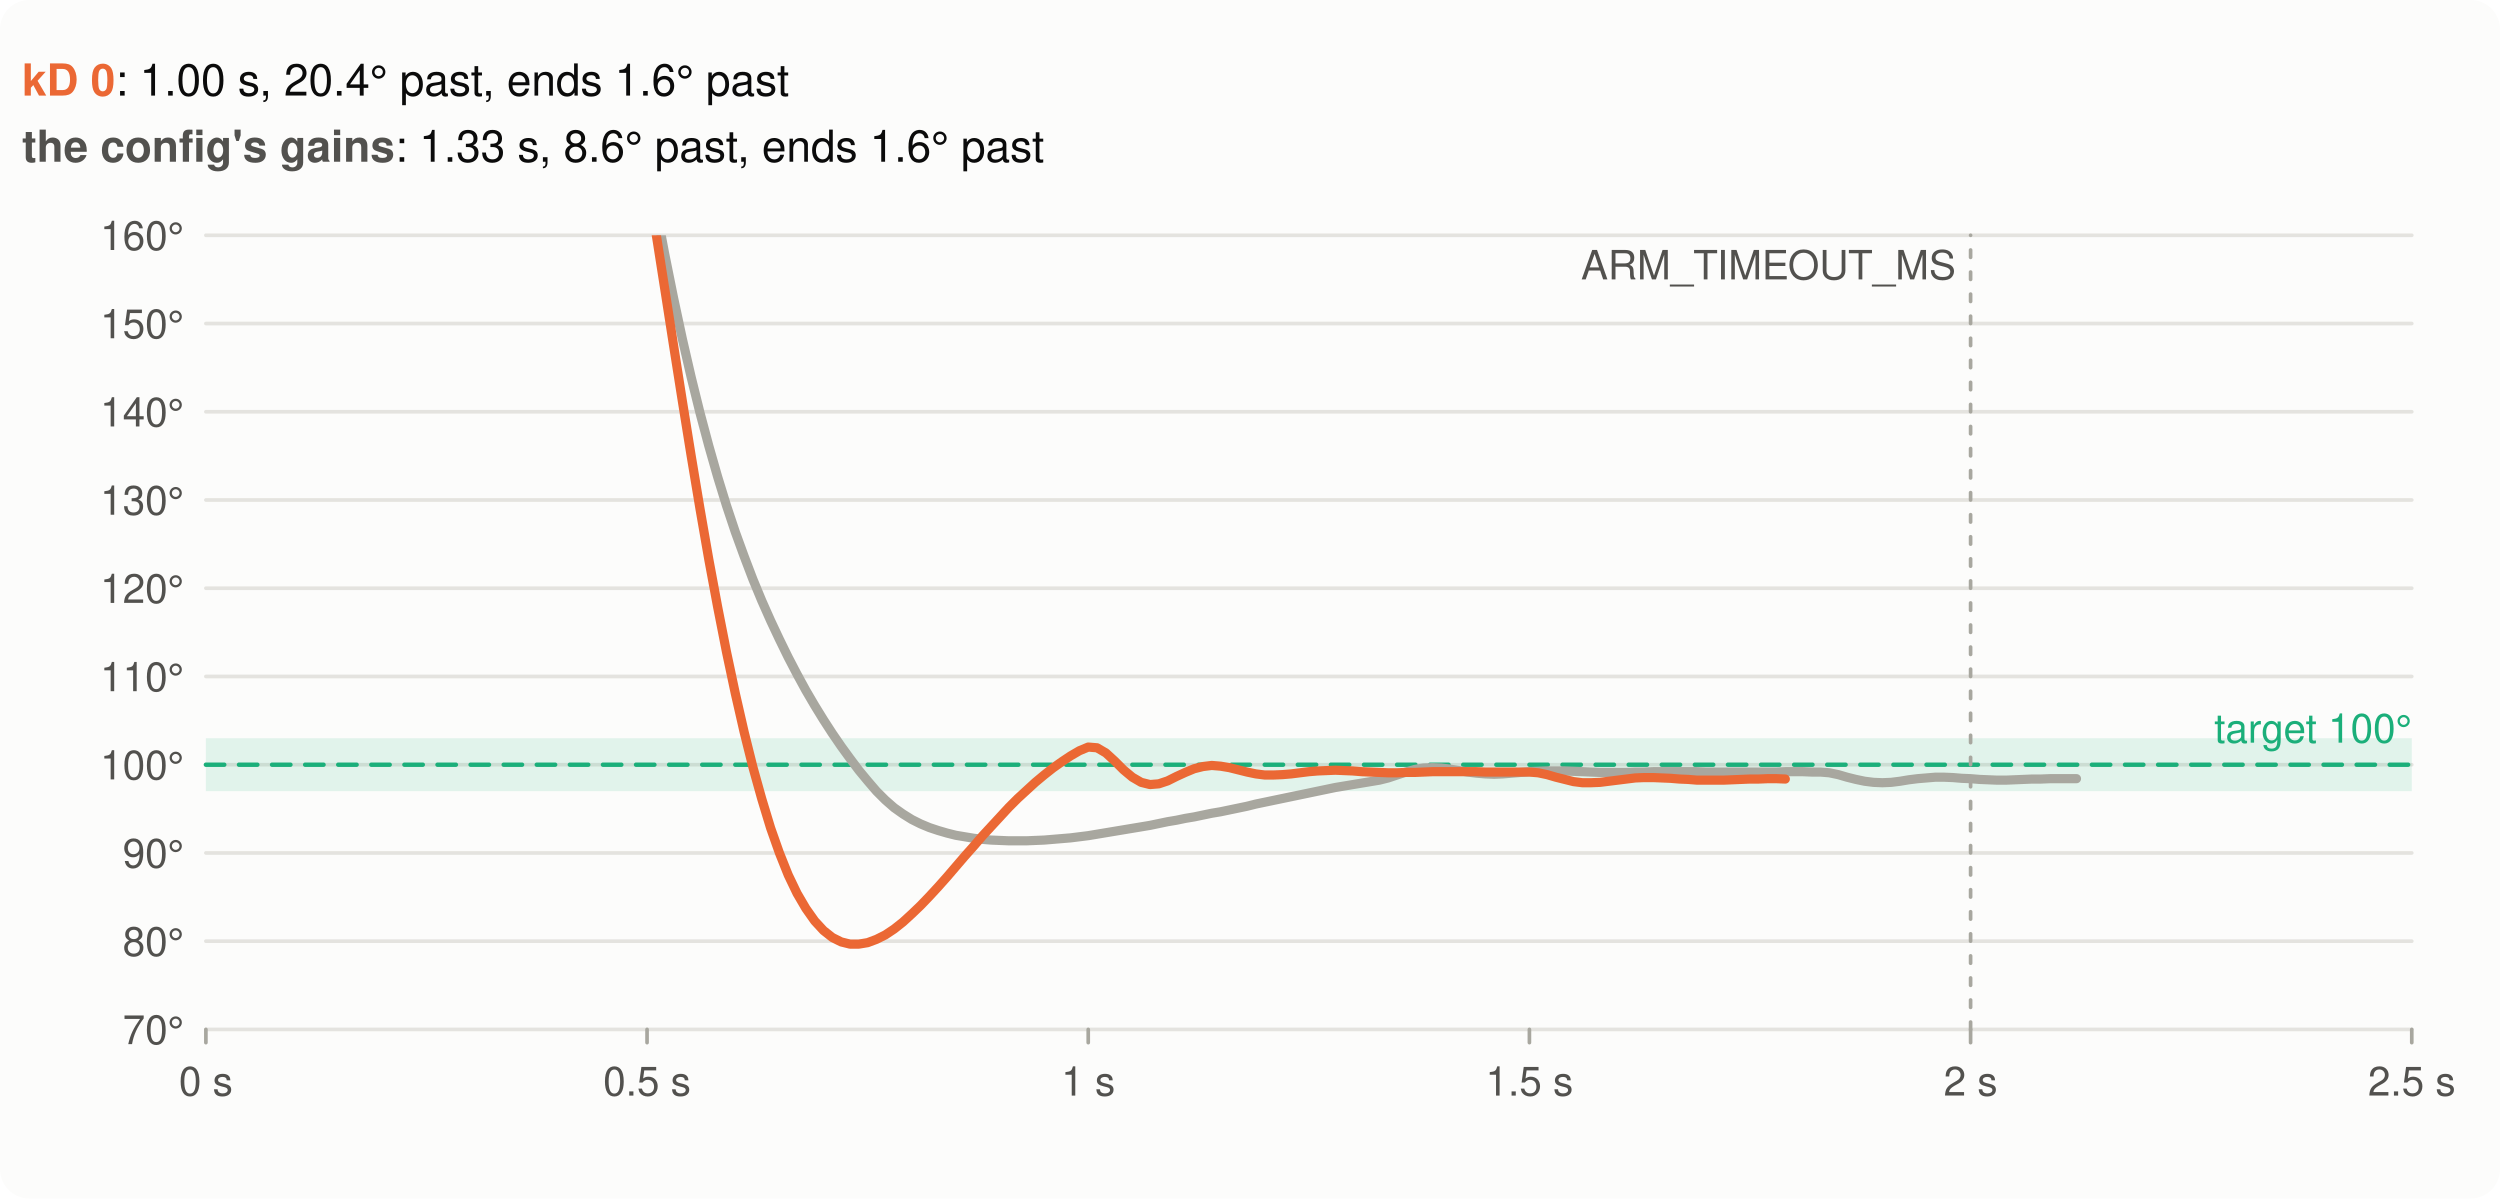
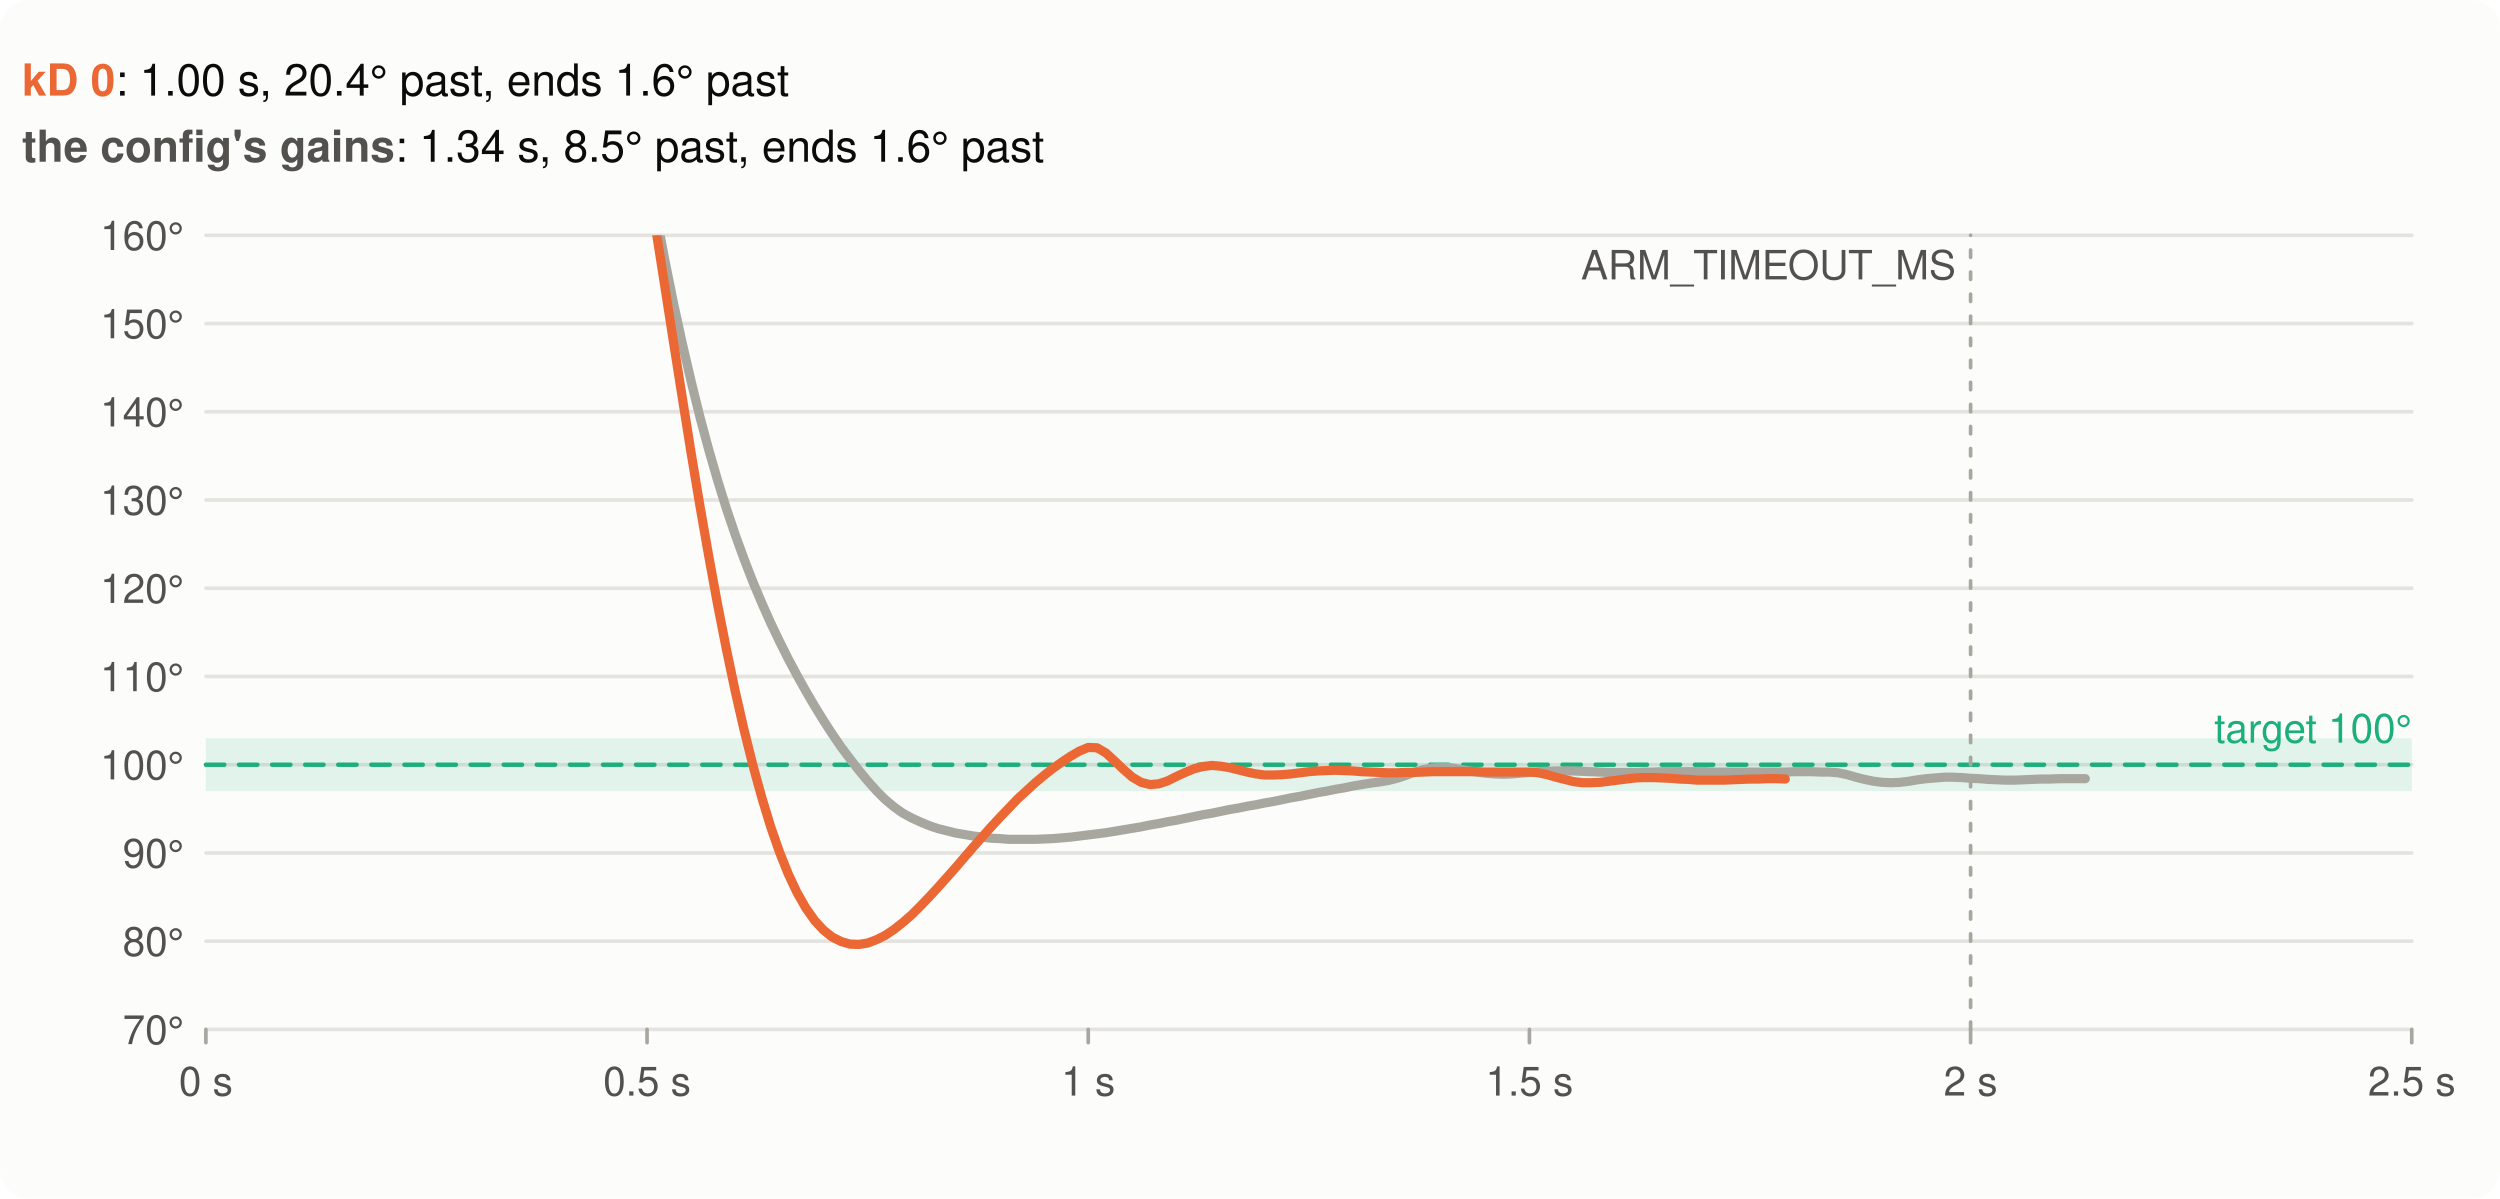
<svg xmlns="http://www.w3.org/2000/svg" width="680" height="326" viewBox="0 0 680 326" font-family="-apple-system, Segoe UI, Helvetica, Arial, sans-serif">
  <rect width="100%" height="100%" rx="8" fill="#fcfcfb" />
  <line x1="56.0" y1="280.0" x2="656.0" y2="280.0" stroke="#e4e3df" stroke-width="1.0" stroke-linecap="round" />
  <text x="50.0" y="284.0" text-anchor="end" fill="#52514e" font-size="11">70°</text>
  <line x1="56.0" y1="256.0" x2="656.0" y2="256.0" stroke="#e4e3df" stroke-width="1.0" stroke-linecap="round" />
  <text x="50.0" y="260.0" text-anchor="end" fill="#52514e" font-size="11">80°</text>
  <line x1="56.0" y1="232.0" x2="656.0" y2="232.0" stroke="#e4e3df" stroke-width="1.0" stroke-linecap="round" />
  <text x="50.0" y="236.0" text-anchor="end" fill="#52514e" font-size="11">90°</text>
  <line x1="56.0" y1="208.0" x2="656.0" y2="208.0" stroke="#e4e3df" stroke-width="1.0" stroke-linecap="round" />
  <text x="50.0" y="212.0" text-anchor="end" fill="#52514e" font-size="11">100°</text>
  <line x1="56.0" y1="184.0" x2="656.0" y2="184.0" stroke="#e4e3df" stroke-width="1.0" stroke-linecap="round" />
  <text x="50.0" y="188.0" text-anchor="end" fill="#52514e" font-size="11">110°</text>
  <line x1="56.0" y1="160.0" x2="656.0" y2="160.0" stroke="#e4e3df" stroke-width="1.0" stroke-linecap="round" />
  <text x="50.0" y="164.0" text-anchor="end" fill="#52514e" font-size="11">120°</text>
  <line x1="56.0" y1="136.0" x2="656.0" y2="136.0" stroke="#e4e3df" stroke-width="1.0" stroke-linecap="round" />
  <text x="50.0" y="140.0" text-anchor="end" fill="#52514e" font-size="11">130°</text>
  <line x1="56.0" y1="112.0" x2="656.0" y2="112.0" stroke="#e4e3df" stroke-width="1.0" stroke-linecap="round" />
  <text x="50.0" y="116.0" text-anchor="end" fill="#52514e" font-size="11">140°</text>
  <line x1="56.0" y1="88.0" x2="656.0" y2="88.0" stroke="#e4e3df" stroke-width="1.0" stroke-linecap="round" />
  <text x="50.0" y="92.0" text-anchor="end" fill="#52514e" font-size="11">150°</text>
  <line x1="56.0" y1="64.0" x2="656.0" y2="64.0" stroke="#e4e3df" stroke-width="1.0" stroke-linecap="round" />
  <text x="50.0" y="68.0" text-anchor="end" fill="#52514e" font-size="11">160°</text>
  <line x1="56.0" y1="280.0" x2="56.0" y2="283.6" stroke="#a8a79f" stroke-width="1.0" stroke-linecap="round" />
  <text x="56.0" y="298.0" text-anchor="middle" fill="#52514e" font-size="11">0 s</text>
  <line x1="176.0" y1="280.0" x2="176.0" y2="283.6" stroke="#a8a79f" stroke-width="1.0" stroke-linecap="round" />
  <text x="176.0" y="298.0" text-anchor="middle" fill="#52514e" font-size="11">0.5 s</text>
  <line x1="296.0" y1="280.0" x2="296.0" y2="283.6" stroke="#a8a79f" stroke-width="1.0" stroke-linecap="round" />
  <text x="296.0" y="298.0" text-anchor="middle" fill="#52514e" font-size="11">1 s</text>
  <line x1="416.0" y1="280.0" x2="416.0" y2="283.6" stroke="#a8a79f" stroke-width="1.0" stroke-linecap="round" />
  <text x="416.0" y="298.0" text-anchor="middle" fill="#52514e" font-size="11">1.5 s</text>
  <line x1="536.0" y1="280.0" x2="536.0" y2="283.6" stroke="#a8a79f" stroke-width="1.0" stroke-linecap="round" />
  <text x="536.0" y="298.0" text-anchor="middle" fill="#52514e" font-size="11">2 s</text>
  <line x1="656.0" y1="280.0" x2="656.0" y2="283.6" stroke="#a8a79f" stroke-width="1.0" stroke-linecap="round" />
  <text x="656.0" y="298.0" text-anchor="middle" fill="#52514e" font-size="11">2.5 s</text>
  <rect x="56.0" y="200.8" width="600.0" height="14.4" fill="#1baf7a" fill-opacity="0.12" />
  <line x1="56.0" y1="208.0" x2="656.0" y2="208.0" stroke="#1baf7a" stroke-width="1.2" stroke-linecap="round" stroke-dasharray="5 4" />
  <text x="656.0" y="202.0" text-anchor="end" fill="#1baf7a" font-size="11">target 100°</text>
  <line x1="536.0" y1="280.0" x2="536.0" y2="64.0" stroke="#a8a79f" stroke-width="1.0" stroke-linecap="round" stroke-dasharray="2 4" />
  <text x="532.0" y="76.0" text-anchor="end" fill="#52514e" font-size="11">ARM_TIMEOUT_MS</text>
  <clipPath id="inside">
    <rect x="56.0" y="64.0" width="600.0" height="216.0" />
  </clipPath>
  <g clip-path="url(#inside)">
-     <path d="M56.0 -632.0 L58.4 -632.0 L60.8 -630.4 L63.2 -626.3 L65.6 -620.1 L68.0 -612.3 L70.4 -603.1 L72.8 -592.7 L75.2 -581.4 L77.6 -569.4 L80.0 -556.8 L82.4 -543.7 L84.8 -530.1 L87.2 -516.3 L89.6 -502.1 L92.0 -487.8 L94.4 -473.2 L96.8 -458.5 L99.2 -443.7 L101.6 -428.8 L104.0 -413.8 L106.4 -398.7 L108.8 -383.6 L111.2 -368.5 L113.6 -353.3 L116.0 -338.0 L118.4 -322.8 L120.8 -307.5 L123.2 -292.2 L125.6 -276.9 L128.0 -261.6 L130.4 -246.3 L132.8 -231.0 L135.2 -215.6 L137.6 -200.3 L140.0 -184.9 L142.4 -169.6 L144.8 -154.3 L147.2 -138.9 L149.6 -123.5 L152.0 -108.2 L154.4 -92.8 L156.8 -77.5 L159.2 -62.1 L161.6 -46.8 L164.0 -31.4 L166.4 -16.1 L168.8 -0.8 L171.2 14.3 L173.6 28.9 L176.0 43.0 L178.4 56.4 L180.8 69.1 L183.2 81.0 L185.6 92.2 L188.0 102.6 L190.4 112.3 L192.8 121.3 L195.2 129.7 L197.6 137.5 L200.0 144.7 L202.4 151.3 L204.8 157.6 L207.2 163.4 L209.6 168.8 L212.0 173.9 L214.4 178.8 L216.8 183.4 L219.2 187.8 L221.6 191.9 L224.0 195.8 L226.4 199.5 L228.8 203.0 L231.2 206.3 L233.6 209.5 L236.0 212.4 L238.4 215.2 L240.8 217.6 L243.2 219.7 L245.6 221.4 L248.0 222.9 L250.4 224.1 L252.8 225.1 L255.2 225.9 L257.6 226.6 L260.0 227.2 L262.4 227.6 L264.8 228.0 L267.2 228.3 L269.6 228.5 L272.0 228.6 L274.4 228.7 L276.8 228.7 L279.2 228.7 L281.6 228.6 L284.0 228.5 L286.4 228.3 L288.8 228.1 L291.2 227.9 L293.6 227.6 L296.0 227.3 L298.4 226.9 L300.8 226.5 L303.2 226.1 L305.6 225.7 L308.0 225.3 L310.4 224.9 L312.8 224.5 L315.2 224.0 L317.6 223.5 L320.0 223.1 L322.4 222.6 L324.8 222.2 L327.2 221.7 L329.6 221.2 L332.0 220.8 L334.4 220.3 L336.8 219.8 L339.2 219.3 L341.6 218.7 L344.0 218.2 L346.4 217.7 L348.8 217.2 L351.2 216.7 L353.6 216.2 L356.0 215.7 L358.4 215.2 L360.8 214.7 L363.2 214.2 L365.6 213.8 L368.0 213.4 L370.4 213.0 L372.8 212.6 L375.2 212.2 L377.6 211.6 L380.0 210.8 L382.4 210.0 L384.8 209.3 L387.2 208.9 L389.6 208.8 L392.0 208.9 L394.4 209.2 L396.8 209.6 L399.2 210.0 L401.6 210.3 L404.0 210.5 L406.4 210.6 L408.8 210.5 L411.2 210.3 L413.6 210.1 L416.0 209.9 L418.4 209.8 L420.8 209.7 L423.2 209.7 L425.6 209.7 L428.0 209.8 L430.4 209.9 L432.8 210.0 L435.2 210.1 L437.6 210.1 L440.0 210.1 L442.4 210.1 L444.8 210.0 L447.2 210.0 L449.6 209.9 L452.0 209.9 L454.4 209.9 L456.8 209.9 L459.2 209.9 L461.6 209.9 L464.0 210.0 L466.4 210.0 L468.8 210.0 L471.2 210.0 L473.6 210.0 L476.0 210.0 L478.4 210.0 L480.8 210.0 L483.2 210.0 L485.6 209.9 L488.0 209.9 L490.4 209.9 L492.8 210.0 L495.2 210.0 L497.6 210.2 L500.0 210.7 L502.4 211.4 L504.8 212.0 L507.2 212.5 L509.6 212.8 L512.0 212.9 L514.4 212.8 L516.8 212.5 L519.2 212.1 L521.6 211.8 L524.0 211.6 L526.4 211.4 L528.8 211.4 L531.2 211.5 L533.6 211.7 L536.0 211.8 L538.4 212.0 L540.8 212.1 L543.2 212.2 L545.6 212.2 L548.0 212.1 L550.4 212.0 L552.8 211.9 L555.2 211.9 L557.6 211.8 L560.0 211.8 L562.4 211.8 L564.8 211.8 " fill="none" stroke="#a8a79f" stroke-width="2.5" stroke-linejoin="round" stroke-linecap="round" />
-     <path d="M56.0 -629.8 L58.4 -629.8 L60.8 -628.2 L63.2 -624.0 L65.6 -617.8 L68.0 -609.9 L70.4 -600.7 L72.8 -590.3 L75.2 -579.1 L77.6 -567.0 L80.0 -554.4 L82.4 -541.3 L84.8 -527.7 L87.2 -513.9 L89.6 -499.7 L92.0 -485.3 L94.4 -470.8 L96.8 -456.1 L99.2 -441.3 L101.6 -426.4 L104.0 -411.4 L106.4 -396.3 L108.8 -381.2 L111.2 -366.0 L113.6 -350.8 L116.0 -335.6 L118.4 -320.3 L120.8 -305.1 L123.2 -289.8 L125.6 -274.5 L128.0 -259.2 L130.4 -243.8 L132.8 -228.5 L135.2 -213.2 L137.6 -197.8 L140.0 -182.5 L142.4 -167.2 L144.8 -151.8 L147.2 -136.5 L149.6 -121.1 L152.0 -105.8 L154.4 -90.4 L156.8 -75.0 L159.2 -59.7 L161.6 -44.3 L164.0 -29.0 L166.4 -13.6 L168.8 1.7 L171.2 17.1 L173.6 32.5 L176.0 47.8 L178.4 63.2 L180.8 78.5 L183.2 93.9 L185.6 109.1 L188.0 124.0 L190.4 138.4 L192.8 152.2 L195.2 165.1 L197.6 177.3 L200.0 188.6 L202.4 199.1 L204.8 208.7 L207.2 217.3 L209.6 225.2 L212.0 232.0 L214.4 238.0 L216.8 243.0 L219.2 247.1 L221.6 250.5 L224.0 253.1 L226.4 255.0 L228.8 256.2 L231.2 256.8 L233.6 256.8 L236.0 256.4 L238.4 255.5 L240.8 254.3 L243.2 252.7 L245.6 250.8 L248.0 248.6 L250.4 246.3 L252.8 243.8 L255.2 241.2 L257.6 238.5 L260.0 235.7 L262.4 232.9 L264.8 230.2 L267.2 227.4 L269.6 224.8 L272.0 222.2 L274.4 219.6 L276.8 217.2 L279.2 215.0 L281.6 212.8 L284.0 210.8 L286.4 208.9 L288.8 207.2 L291.2 205.6 L293.6 204.2 L296.0 203.2 L298.4 203.4 L300.8 204.8 L303.2 207.0 L305.6 209.4 L308.0 211.4 L310.4 212.8 L312.8 213.4 L315.2 213.2 L317.6 212.4 L320.0 211.2 L322.4 210.1 L324.8 209.1 L327.2 208.5 L329.6 208.2 L332.0 208.4 L334.4 208.8 L336.8 209.4 L339.2 210.0 L341.6 210.5 L344.0 210.8 L346.4 210.8 L348.8 210.7 L351.2 210.5 L353.6 210.2 L356.0 209.9 L358.4 209.7 L360.8 209.6 L363.2 209.5 L365.6 209.6 L368.0 209.7 L370.4 209.9 L372.8 210.0 L375.2 210.1 L377.6 210.2 L380.0 210.2 L382.4 210.1 L384.8 210.1 L387.2 210.0 L389.6 209.9 L392.0 209.9 L394.4 209.9 L396.8 209.9 L399.2 209.9 L401.6 209.9 L404.0 210.0 L406.4 210.0 L408.8 210.0 L411.2 210.0 L413.6 210.0 L416.0 210.0 L418.4 210.2 L420.8 210.7 L423.2 211.4 L425.6 212.0 L428.0 212.6 L430.4 212.9 L432.8 212.9 L435.2 212.8 L437.6 212.5 L440.0 212.2 L442.4 211.9 L444.8 211.6 L447.2 211.5 L449.6 211.5 L452.0 211.6 L454.4 211.7 L456.8 211.9 L459.2 212.0 L461.6 212.2 L464.0 212.2 L466.4 212.2 L468.8 212.2 L471.2 212.1 L473.6 212.0 L476.0 211.9 L478.4 211.9 L480.8 211.8 L483.2 211.8 L485.6 211.9 " fill="none" stroke="#eb6834" stroke-width="2.5" stroke-linejoin="round" stroke-linecap="round" />
+     <path d="M56.0 -629.9 L58.4 -629.9 L60.8 -628.4 L63.2 -624.3 L65.6 -618.2 L68.0 -610.4 L70.4 -601.2 L72.8 -590.8 L75.2 -579.6 L77.6 -567.6 L80.0 -555.0 L82.4 -541.9 L84.8 -528.3 L87.2 -514.5 L89.6 -500.3 L92.0 -486.0 L94.4 -471.4 L96.8 -456.7 L99.2 -441.9 L101.6 -427.0 L104.0 -412.0 L106.4 -396.9 L108.8 -381.8 L111.2 -366.7 L113.6 -351.5 L116.0 -336.2 L118.4 -321.0 L120.8 -305.7 L123.2 -290.4 L125.6 -275.1 L128.0 -259.8 L130.4 -244.5 L132.8 -229.2 L135.2 -213.8 L137.6 -198.5 L140.0 -183.2 L142.4 -167.8 L144.8 -152.5 L147.2 -137.1 L149.6 -121.8 L152.0 -106.4 L154.4 -91.1 L156.8 -75.7 L159.2 -60.3 L161.6 -45.0 L164.0 -29.6 L166.4 -14.3 L168.8 1.0 L171.2 16.0 L173.6 30.6 L176.0 44.7 L178.4 58.0 L180.8 70.6 L183.2 82.5 L185.6 93.5 L188.0 103.8 L190.4 113.5 L192.8 122.4 L195.2 130.7 L197.6 138.4 L200.0 145.5 L202.4 152.1 L204.8 158.3 L207.2 164.0 L209.6 169.4 L212.0 174.4 L214.4 179.2 L216.8 183.7 L219.2 188.0 L221.6 192.1 L224.0 196.0 L226.4 199.7 L228.8 203.2 L231.2 206.4 L233.6 209.5 L236.0 212.4 L238.4 215.1 L240.8 217.5 L243.2 219.5 L245.6 221.2 L248.0 222.5 L250.4 223.6 L252.8 224.6 L255.2 225.4 L257.6 226.0 L260.0 226.6 L262.4 227.0 L264.8 227.4 L267.2 227.7 L269.6 228.0 L272.0 228.1 L274.4 228.3 L276.8 228.3 L279.2 228.3 L281.6 228.3 L284.0 228.2 L286.4 228.1 L288.8 227.9 L291.2 227.7 L293.6 227.4 L296.0 227.1 L298.4 226.8 L300.8 226.5 L303.2 226.1 L305.6 225.7 L308.0 225.3 L310.4 224.9 L312.8 224.4 L315.2 224.0 L317.6 223.5 L320.0 223.1 L322.4 222.6 L324.8 222.1 L327.2 221.6 L329.6 221.2 L332.0 220.7 L334.4 220.2 L336.8 219.8 L339.2 219.3 L341.6 218.9 L344.0 218.4 L346.4 218.0 L348.8 217.5 L351.2 217.0 L353.6 216.6 L356.0 216.1 L358.4 215.6 L360.8 215.2 L363.2 214.7 L365.6 214.3 L368.0 213.8 L370.4 213.4 L372.8 213.0 L375.2 212.7 L377.6 212.3 L380.0 211.7 L382.4 210.9 L384.8 210.0 L387.2 209.3 L389.6 208.9 L392.0 208.7 L394.4 208.8 L396.8 209.2 L399.2 209.6 L401.6 210.0 L404.0 210.3 L406.4 210.5 L408.8 210.6 L411.2 210.5 L413.6 210.3 L416.0 210.1 L418.4 209.9 L420.8 209.8 L423.2 209.7 L425.6 209.7 L428.0 209.7 L430.4 209.8 L432.8 209.9 L435.2 210.0 L437.6 210.1 L440.0 210.1 L442.4 210.1 L444.8 210.1 L447.2 210.0 L449.6 210.0 L452.0 209.9 L454.4 209.9 L456.8 209.9 L459.2 209.9 L461.6 209.9 L464.0 209.9 L466.4 210.0 L468.8 210.0 L471.2 210.0 L473.6 210.0 L476.0 210.0 L478.4 210.0 L480.8 210.0 L483.2 210.0 L485.6 210.0 L488.0 209.9 L490.4 209.9 L492.8 209.9 L495.2 210.0 L497.6 210.0 L500.0 210.2 L502.4 210.7 L504.8 211.4 L507.2 212.0 L509.6 212.5 L512.0 212.8 L514.4 212.9 L516.8 212.8 L519.2 212.5 L521.6 212.1 L524.0 211.8 L526.4 211.6 L528.8 211.4 L531.2 211.4 L533.6 211.5 L536.0 211.7 L538.4 211.8 L540.8 212.0 L543.2 212.1 L545.6 212.2 L548.0 212.2 L550.4 212.1 L552.8 212.0 L555.2 211.9 L557.6 211.9 L560.0 211.8 L562.4 211.8 L564.8 211.8 L567.2 211.8 " fill="none" stroke="#a8a79f" stroke-width="2.5" stroke-linejoin="round" stroke-linecap="round" />
+     <path d="M56.0 -629.8 L58.4 -629.9 L60.8 -628.4 L63.2 -624.3 L65.6 -618.2 L68.0 -610.4 L70.4 -601.2 L72.8 -590.9 L75.2 -579.7 L77.6 -567.7 L80.0 -555.1 L82.4 -542.0 L84.8 -528.5 L87.2 -514.6 L89.6 -500.5 L92.0 -486.1 L94.4 -471.6 L96.8 -456.9 L99.2 -442.1 L101.6 -427.1 L104.0 -412.1 L106.4 -397.1 L108.8 -382.0 L111.2 -366.8 L113.6 -351.6 L116.0 -336.4 L118.4 -321.1 L120.8 -305.9 L123.2 -290.6 L125.6 -275.3 L128.0 -260.0 L130.4 -244.6 L132.8 -229.3 L135.2 -214.0 L137.6 -198.6 L140.0 -183.3 L142.4 -168.0 L144.8 -152.6 L147.2 -137.3 L149.6 -121.9 L152.0 -106.6 L154.4 -91.2 L156.8 -75.8 L159.2 -60.5 L161.6 -45.1 L164.0 -29.8 L166.4 -14.4 L168.8 0.9 L171.2 16.3 L173.6 31.7 L176.0 47.0 L178.4 62.4 L180.8 77.7 L183.2 93.1 L185.6 108.3 L188.0 123.3 L190.4 137.7 L192.8 151.4 L195.2 164.5 L197.6 176.7 L200.0 188.1 L202.4 198.6 L204.8 208.2 L207.2 216.9 L209.6 224.8 L212.0 231.7 L214.4 237.7 L216.8 242.8 L219.2 247.0 L221.6 250.4 L224.0 253.0 L226.4 254.9 L228.8 256.1 L231.2 256.8 L233.6 256.9 L236.0 256.5 L238.4 255.6 L240.8 254.4 L243.2 252.8 L245.6 250.9 L248.0 248.8 L250.4 246.4 L252.8 243.9 L255.2 241.3 L257.6 238.6 L260.0 235.9 L262.4 233.1 L264.8 230.3 L267.2 227.6 L269.6 224.9 L272.0 222.3 L274.4 219.8 L276.8 217.3 L279.2 215.1 L281.6 212.9 L284.0 210.9 L286.4 209.0 L288.8 207.3 L291.2 205.7 L293.6 204.3 L296.0 203.3 L298.4 203.4 L300.8 204.8 L303.2 207.0 L305.6 209.3 L308.0 211.4 L310.4 212.8 L312.8 213.4 L315.2 213.2 L317.6 212.4 L320.0 211.2 L322.4 210.1 L324.8 209.1 L327.2 208.5 L329.6 208.2 L332.0 208.4 L334.4 208.8 L336.8 209.4 L339.2 210.0 L341.6 210.5 L344.0 210.8 L346.4 210.8 L348.8 210.7 L351.2 210.5 L353.6 210.2 L356.0 209.9 L358.4 209.7 L360.8 209.6 L363.2 209.5 L365.6 209.6 L368.0 209.7 L370.4 209.9 L372.8 210.0 L375.2 210.1 L377.6 210.2 L380.0 210.2 L382.4 210.1 L384.8 210.1 L387.2 210.0 L389.6 209.9 L392.0 209.9 L394.4 209.9 L396.8 209.9 L399.2 209.9 L401.6 209.9 L404.0 210.0 L406.4 210.0 L408.8 210.0 L411.2 210.0 L413.6 210.0 L416.0 210.0 L418.4 210.2 L420.8 210.7 L423.2 211.4 L425.6 212.0 L428.0 212.6 L430.4 212.9 L432.8 212.9 L435.2 212.8 L437.6 212.5 L440.0 212.2 L442.4 211.9 L444.8 211.6 L447.2 211.5 L449.6 211.5 L452.0 211.6 L454.4 211.7 L456.8 211.9 L459.2 212.0 L461.6 212.2 L464.0 212.2 L466.4 212.2 L468.8 212.2 L471.2 212.1 L473.6 212.0 L476.0 211.9 L478.4 211.9 L480.8 211.8 L483.2 211.8 L485.6 211.9 " fill="none" stroke="#eb6834" stroke-width="2.5" stroke-linejoin="round" stroke-linecap="round" />
  </g>
  <text x="6.0" y="26.0" text-anchor="start" fill="#0b0b0b" font-size="12">
    <tspan fill="#eb6834" font-weight="600">kD 0</tspan>: 1.00 s, 20.4° past, ends 1.6° past</text>
  <text x="6.0" y="44.0" text-anchor="start" fill="#0b0b0b" font-size="12">
-     <tspan fill="#52514e" font-weight="600">the config's gains</tspan>: 1.33 s, 8.6° past, ends 1.6° past</text>
+     <tspan fill="#52514e" font-weight="600">the config's gains</tspan>: 1.34 s, 8.5° past, ends 1.6° past</text>
</svg>
